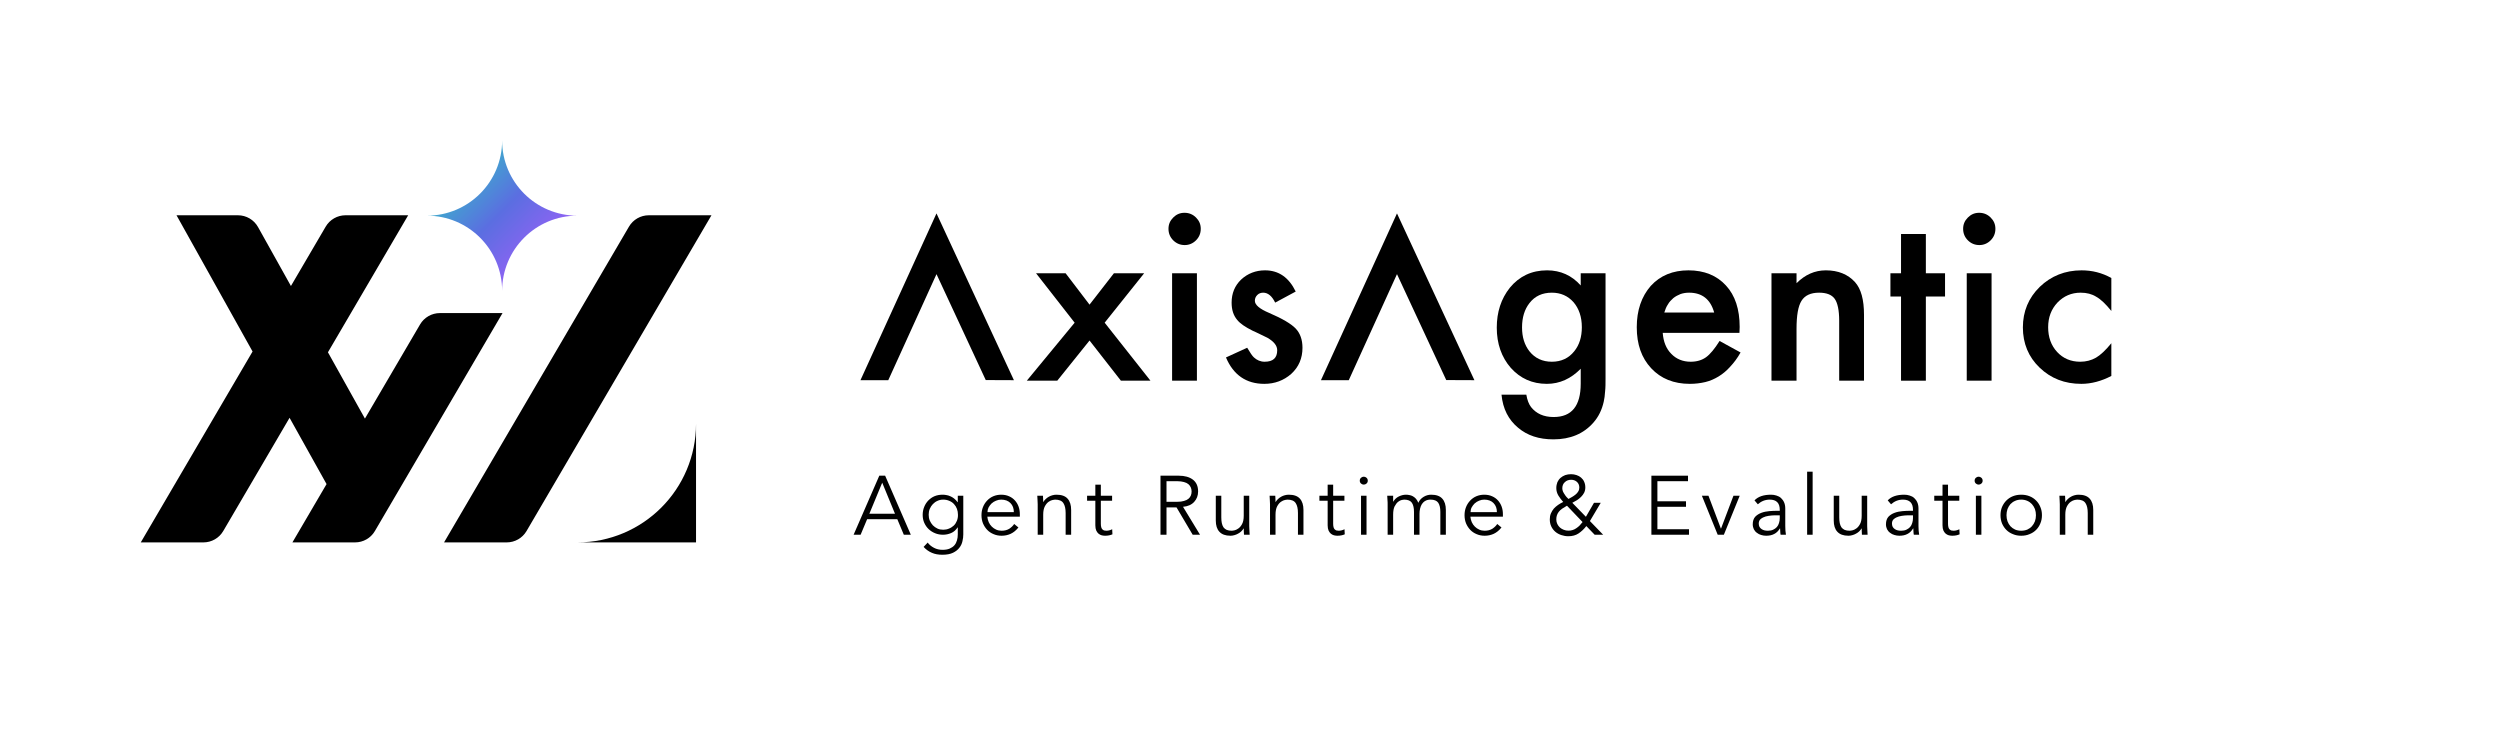
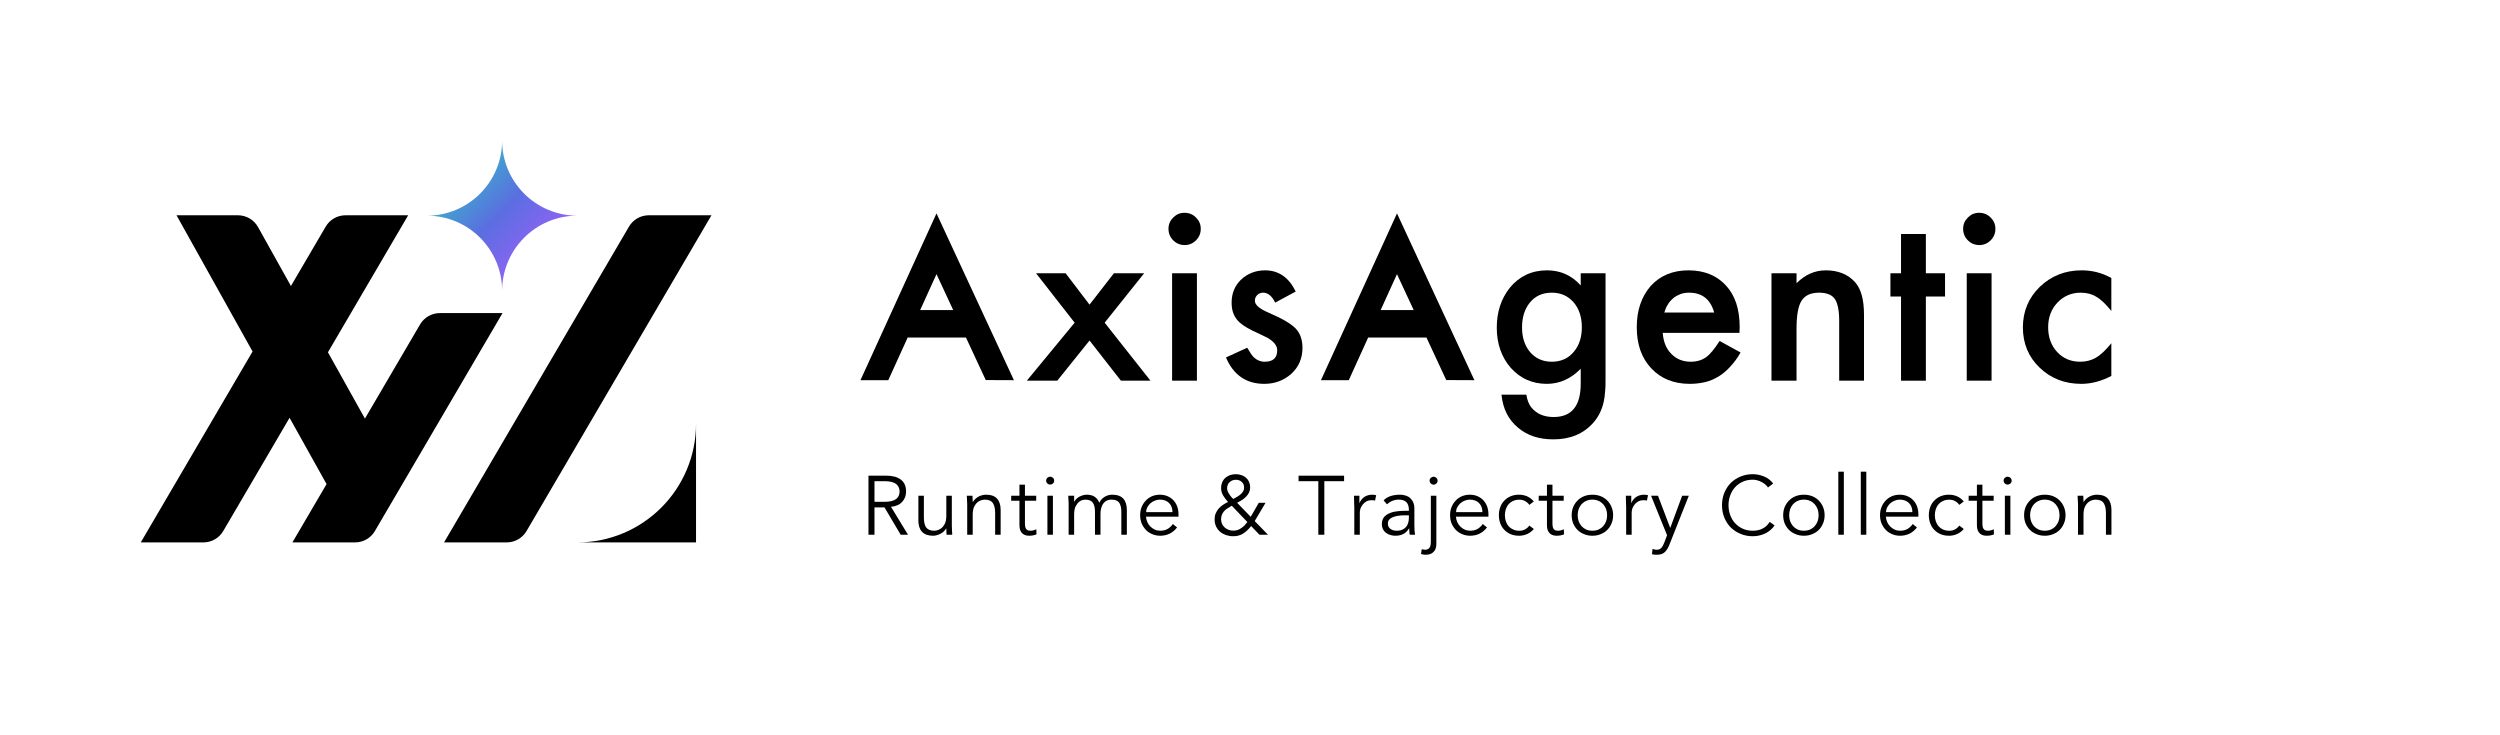
<svg xmlns="http://www.w3.org/2000/svg" xmlns:xlink="http://www.w3.org/1999/xlink" version="1.1" width="2548" height="749" viewBox="0 0 2548 749">
  <defs>
    <path id="font_1_113" d="M.217 .257 .046 .476H.177L.283 .337 .391 .476H.525L.35 .257 .553 0H.422L.283 .178 .14 0H.005L.217 .257Z" />
    <path id="font_1_98" d="M.179 .476V0H.069V.476H.179M.053 .673C.053 .693 .06 .709 .074 .723 .088 .737 .104 .744 .124 .744 .144 .744 .161 .737 .175 .723 .189 .709 .196 .693 .196 .673 .196 .653 .189 .636 .175 .622 .161 .608 .144 .601 .125 .601 .105 .601 .088 .608 .074 .622 .06 .636 .053 .653 .053 .673Z" />
    <path id="font_1_108" d="M.346 .395 .255 .346C.241 .375 .223 .39 .202 .39 .192 .39 .183 .387 .176 .38 .169 .373 .165 .365 .165 .354 .165 .336 .186 .318 .229 .3 .287 .275 .326 .252 .346 .231 .366 .21 .376 .181 .376 .146 .376 .1 .36 .061 .326 .03 .293 .001 .253-.014 .207-.014 .127-.014 .07 .025 .037 .103L.131 .146C.144 .124 .154 .109 .161 .103 .174 .091 .19 .084 .208 .084 .246 .084 .264 .101 .264 .135 .264 .155 .25 .173 .221 .19 .21 .195 .199 .201 .188 .206 .177 .211 .166 .217 .154 .222 .122 .238 .1 .253 .087 .269 .07 .289 .062 .314 .062 .346 .062 .387 .076 .421 .104 .448 .133 .475 .169 .489 .21 .489 .271 .489 .316 .457 .346 .395Z" />
    <path id="font_1_96" d="M.529 .011C.529-.011 .529-.031 .527-.048 .526-.065 .524-.08 .521-.093 .513-.129 .498-.16 .475-.186 .432-.235 .373-.26 .298-.26 .234-.26 .182-.243 .141-.208 .099-.173 .074-.125 .068-.062H.178C.182-.086 .189-.104 .199-.117 .222-.146 .255-.161 .299-.161 .379-.161 .419-.112 .419-.013V.053C.376 .009 .326-.014 .269-.014 .204-.014 .151 .01 .109 .057 .068 .104 .047 .164 .047 .235 .047 .304 .066 .363 .105 .412 .147 .463 .202 .489 .27 .489 .33 .489 .38 .466 .419 .422V.476H.529V.011M.424 .237C.424 .283 .411 .32 .387 .348 .362 .376 .33 .39 .291 .39 .249 .39 .216 .375 .192 .344 .17 .316 .159 .28 .159 .236 .159 .193 .17 .158 .192 .13 .216 .1 .249 .084 .291 .084 .333 .084 .366 .1 .39 .13 .413 .158 .424 .194 .424 .237Z" />
    <path id="font_1_94" d="M.502 .212H.162C.165 .173 .177 .142 .2 .119 .222 .096 .251 .084 .286 .084 .313 .084 .336 .091 .354 .104 .372 .117 .392 .141 .414 .176L.507 .125C.493 .1 .477 .079 .461 .062 .445 .044 .428 .03 .41 .019 .392 .008 .372-.001 .351-.006 .33-.011 .307-.014 .282-.014 .211-.014 .154 .009 .111 .055 .068 .101 .047 .161 .047 .237 .047 .312 .068 .373 .109 .42 .151 .466 .207 .489 .276 .489 .346 .489 .402 .466 .442 .422 .483 .378 .503 .316 .503 .238L.502 .212M.39 .302C.374 .36 .337 .39 .279 .39 .265 .39 .253 .388 .241 .384 .229 .379 .219 .374 .209 .366 .2 .358 .191 .349 .185 .338 .178 .328 .173 .315 .169 .302H.39Z" />
    <path id="font_1_103" d="M.069 .476H.18V.432C.218 .47 .261 .489 .31 .489 .365 .489 .408 .471 .439 .437 .466 .407 .479 .359 .479 .292V0H.369V.266C.369 .312 .362 .345 .349 .363 .336 .381 .313 .39 .28 .39 .243 .39 .217 .378 .202 .354 .187 .33 .18 .289 .18 .229V0H.069V.476Z" />
    <path id="font_1_109" d="M.183 .373V0H.073V.373H.026V.476H.073V.65H.183V.476H.268V.373H.183Z" />
    <path id="font_1_92" d="M.439 .455V.309C.414 .34 .392 .361 .372 .372 .353 .384 .33 .39 .303 .39 .262 .39 .228 .375 .2 .346 .173 .317 .159 .281 .159 .237 .159 .193 .172 .156 .199 .127 .225 .099 .259 .084 .301 .084 .327 .084 .35 .09 .371 .102 .39 .113 .413 .134 .439 .166V.021C.395-.002 .35-.014 .306-.014 .232-.014 .171 .01 .121 .058 .072 .105 .047 .165 .047 .236 .047 .307 .072 .367 .122 .416 .172 .464 .234 .489 .307 .489 .354 .489 .398 .478 .439 .455Z" />
    <path id="font_2_386" d="M.189 .252H.496L.343 .624 .189 .252M.084 0H0L.308 .708H.378L.686 0H.602L.524 .186H.162L.084 0Z" />
    <path id="font_2_125" d="M.12 .24C.12 .215 .124 .192 .133 .17 .142 .149 .155 .13 .17 .113 .186 .097 .204 .084 .225 .074 .246 .064 .269 .06 .294 .06 .318 .06 .341 .064 .362 .073 .384 .081 .403 .094 .42 .109 .437 .125 .449 .144 .458 .166 .467 .188 .472 .213 .471 .24 .471 .265 .467 .288 .459 .31 .451 .332 .439 .351 .424 .367 .409 .384 .39 .397 .368 .406 .346 .416 .321 .421 .294 .421 .269 .421 .246 .416 .225 .406 .204 .397 .186 .384 .17 .367 .155 .351 .142 .332 .133 .31 .124 .288 .12 .265 .12 .24M.108-.094C.127-.12 .153-.141 .184-.157 .214-.173 .249-.181 .287-.181 .32-.181 .349-.176 .372-.166 .395-.156 .414-.143 .428-.127 .443-.11 .453-.09 .459-.068 .466-.045 .469-.022 .469 .004V.088H.467C.446 .056 .42 .033 .389 .02 .358 .007 .326 0 .292 0 .258 0 .226 .006 .197 .018 .167 .03 .141 .047 .119 .068 .097 .089 .08 .114 .067 .143 .054 .172 .048 .204 .048 .238 .048 .272 .054 .304 .066 .333 .078 .363 .094 .388 .115 .41 .137 .432 .161 .45 .19 .462 .219 .474 .251 .48 .286 .48 .3 .48 .315 .479 .33 .476 .346 .474 .362 .469 .378 .462 .393 .456 .409 .447 .424 .435 .439 .423 .454 .408 .467 .39H.469V.468H.535V.004C.535-.022 .532-.049 .525-.077 .519-.106 .507-.132 .488-.156 .47-.18 .445-.2 .412-.216 .379-.232 .337-.24 .284-.24 .237-.24 .196-.233 .159-.217 .122-.202 .089-.178 .059-.146L.108-.094Z" />
    <path id="font_2_105" d="M.436 .271C.436 .315 .423 .352 .396 .379 .369 .407 .332 .421 .284 .421 .263 .421 .242 .417 .222 .408 .202 .4 .184 .389 .169 .375 .155 .361 .143 .345 .133 .327 .124 .309 .12 .29 .12 .271H.436M.118 .217C.12 .193 .126 .171 .135 .15 .144 .13 .157 .112 .172 .097 .187 .082 .205 .07 .225 .061 .245 .052 .267 .048 .29 .048 .325 .048 .356 .056 .382 .072 .407 .089 .427 .108 .44 .129L.491 .087C.463 .052 .432 .027 .398 .011 .365-.004 .329-.012 .29-.012 .255-.012 .223-.006 .193 .007 .164 .019 .138 .036 .117 .058 .096 .08 .079 .106 .066 .136 .054 .166 .048 .199 .048 .234 .048 .27 .054 .302 .066 .332 .078 .362 .095 .388 .116 .41 .137 .432 .162 .45 .191 .462 .22 .474 .251 .48 .284 .48 .319 .48 .351 .474 .379 .461 .407 .449 .43 .432 .449 .411 .468 .39 .483 .365 .493 .337 .503 .309 .508 .279 .508 .247V.217H.118Z" />
    <path id="font_2_152" d="M.135 .468C.136 .455 .137 .443 .137 .431 .138 .418 .138 .406 .138 .393H.14C.147 .406 .157 .418 .168 .428 .179 .439 .192 .448 .206 .456 .22 .464 .235 .47 .251 .474 .266 .478 .282 .48 .297 .48 .357 .48 .401 .465 .43 .433 .459 .401 .473 .356 .473 .297V0H.407V.26C.407 .312 .398 .352 .38 .379 .362 .407 .329 .421 .28 .421 .277 .421 .267 .42 .252 .417 .237 .414 .22 .407 .203 .395 .186 .383 .171 .365 .158 .341 .145 .317 .138 .283 .138 .241V0H.072V.365C.072 .377 .072 .393 .07 .413 .069 .432 .068 .45 .067 .468H.135Z" />
    <path id="font_2_204" d="M.314 .408H.179V.132C.179 .115 .181 .1 .184 .089 .187 .078 .192 .07 .198 .064 .204 .058 .211 .054 .219 .051 .228 .049 .237 .048 .247 .048 .258 .048 .27 .05 .282 .053 .294 .056 .305 .061 .315 .066L.318 .005C.293-.006 .264-.012 .229-.012 .216-.012 .203-.01 .189-.007 .176-.003 .163 .003 .152 .012 .141 .022 .131 .034 .124 .05 .117 .066 .113 .087 .113 .113V.408H.014V.468H.113V.6H.179V.468H.314V.408Z" />
    <path id="font_2_3" d="M0 0Z" />
    <path id="font_2_44" d="M.168 .395H.296C.328 .395 .355 .398 .377 .405 .4 .411 .418 .42 .431 .431 .444 .442 .454 .455 .46 .47 .466 .485 .469 .501 .469 .519 .469 .535 .466 .551 .46 .566 .454 .581 .444 .594 .431 .606 .418 .617 .4 .626 .377 .632 .355 .638 .328 .642 .296 .642H.168V.395M.168 0H.096V.708H.314C.386 .708 .443 .692 .484 .661 .526 .629 .547 .582 .547 .519 .547 .469 .531 .428 .5 .394 .469 .36 .425 .34 .366 .335L.57 0H.482L.288 .328H.168V0Z" />
    <path id="font_2_213" d="M.41 0C.409 .013 .408 .025 .408 .038 .407 .05 .407 .062 .407 .075H.405C.398 .063 .388 .051 .377 .04 .366 .03 .353 .02 .339 .013 .325 .005 .31-.001 .295-.005 .279-.01 .263-.012 .248-.012 .188-.012 .144 .004 .115 .036 .086 .067 .072 .112 .072 .171V.468H.138V.209C.138 .183 .14 .16 .144 .14 .148 .12 .155 .103 .164 .089 .174 .076 .187 .065 .203 .058 .22 .051 .24 .048 .265 .048 .268 .048 .278 .049 .293 .052 .308 .055 .324 .062 .341 .074 .359 .086 .374 .104 .387 .128 .4 .152 .407 .185 .407 .228V.468H.473V.103C.473 .09 .474 .074 .475 .055 .475 .036 .477 .017 .478 0H.41Z" />
    <path id="font_2_136" d="M.168 .648C.168 .634 .163 .623 .153 .614 .143 .605 .132 .601 .12 .601 .108 .601 .097 .605 .087 .614 .077 .623 .072 .634 .072 .648 .072 .662 .077 .674 .087 .683 .097 .692 .108 .696 .12 .696 .132 .696 .143 .692 .153 .683 .163 .674 .168 .662 .168 .648M.153 0H.087V.468H.153V0Z" />
    <path id="font_2_147" d="M.072 .364C.072 .381 .072 .398 .07 .416 .069 .433 .068 .45 .067 .468H.138V.397H.14C.156 .425 .178 .445 .206 .459 .235 .473 .263 .48 .291 .48 .304 .48 .317 .479 .331 .476 .346 .474 .36 .469 .373 .462 .386 .455 .399 .445 .411 .432 .422 .42 .432 .403 .44 .383 .453 .413 .475 .437 .503 .454 .532 .472 .563 .48 .594 .48 .654 .48 .698 .465 .727 .433 .756 .401 .77 .356 .77 .297V0H.704V.274C.704 .321 .696 .357 .679 .383 .662 .408 .631 .421 .586 .421 .561 .421 .541 .416 .524 .406 .507 .397 .494 .384 .483 .368 .473 .352 .466 .334 .461 .313 .456 .293 .454 .272 .454 .25V0H.388V.274C.388 .321 .38 .357 .363 .383 .346 .408 .315 .421 .27 .421 .266 .421 .257 .42 .242 .417 .228 .414 .213 .407 .198 .395 .183 .383 .169 .365 .156 .341 .144 .317 .138 .283 .138 .241V0H.072V.364Z" />
    <path id="font_2_69" d="M.254 .348C.231 .335 .211 .322 .194 .311 .178 .299 .165 .287 .155 .274 .145 .261 .138 .247 .133 .232 .128 .218 .126 .201 .126 .183 .126 .164 .13 .145 .138 .129 .146 .112 .157 .098 .17 .086 .183 .075 .199 .065 .216 .059 .233 .052 .252 .049 .271 .049 .29 .049 .308 .051 .324 .057 .339 .062 .354 .069 .367 .079 .381 .088 .394 .099 .406 .111 .418 .124 .43 .138 .441 .152L.254 .348M.402 .566C.402 .594 .392 .617 .373 .634 .354 .651 .331 .659 .304 .659 .274 .659 .249 .65 .229 .631 .208 .613 .198 .587 .198 .556 .198 .544 .201 .531 .206 .518 .212 .505 .219 .493 .227 .482 .234 .47 .242 .46 .251 .45 .259 .441 .266 .434 .272 .429 .285 .437 .3 .445 .315 .453 .33 .462 .344 .471 .357 .482 .37 .492 .381 .505 .389 .519 .398 .533 .402 .549 .402 .566M.529 .164 .688 0H.586L.486 .104C.457 .066 .425 .037 .392 .015 .359-.007 .318-.018 .27-.018 .241-.018 .212-.013 .186-.004 .159 .005 .135 .018 .115 .035 .094 .053 .078 .074 .066 .099 .054 .124 .048 .152 .048 .184 .048 .21 .052 .234 .061 .255 .07 .276 .082 .296 .096 .313 .112 .33 .129 .345 .148 .358 .167 .371 .188 .383 .209 .393 .188 .416 .169 .441 .152 .468 .135 .496 .126 .526 .126 .559 .126 .585 .131 .609 .139 .63 .148 .65 .161 .668 .177 .682 .193 .696 .212 .707 .233 .715 .254 .722 .278 .726 .303 .726 .326 .726 .348 .722 .369 .715 .39 .708 .408 .698 .423 .685 .439 .671 .452 .655 .46 .635 .469 .616 .474 .593 .474 .567 .474 .543 .469 .523 .46 .504 .451 .486 .438 .469 .423 .454 .408 .439 .392 .426 .373 .414 .354 .403 .336 .392 .318 .383L.481 .215 .578 .383H.659L.529 .164Z" />
    <path id="font_2_13" d="M.168 .066H.547V0H.096V.708H.535V.642H.168V.401H.511V.335H.168V.066Z" />
    <path id="font_2_219" d="M.278 0H.204L.014 .468H.093L.242 .074H.244L.393 .468H.468L.278 0Z" />
    <path id="font_2_62" d="M.338 .233C.321 .233 .3 .233 .275 .231 .25 .229 .226 .225 .203 .219 .18 .212 .161 .203 .144 .189 .128 .176 .12 .158 .12 .134 .12 .119 .123 .106 .129 .094 .136 .083 .144 .074 .155 .067 .166 .06 .177 .055 .19 .052 .203 .049 .217 .048 .23 .048 .254 .048 .275 .052 .292 .06 .31 .068 .325 .079 .337 .092 .349 .106 .358 .122 .363 .141 .369 .159 .372 .179 .372 .199V.233H.338M.372 .287V.299C.372 .38 .332 .421 .252 .421 .197 .421 .15 .402 .109 .365L.069 .412C.113 .458 .179 .48 .267 .48 .29 .48 .311 .477 .332 .47 .353 .464 .372 .454 .387 .44 .402 .426 .415 .409 .424 .388 .433 .368 .438 .343 .438 .314V.105C.438 .087 .439 .068 .44 .049 .442 .029 .444 .013 .446 0H.382C.38 .011 .378 .024 .378 .037 .377 .05 .376 .064 .376 .076H.374C.355 .045 .332 .022 .305 .009 .279-.005 .247-.012 .209-.012 .188-.012 .168-.009 .149-.003 .13 .002 .113 .011 .098 .023 .082 .034 .07 .049 .061 .066 .053 .083 .048 .103 .048 .125 .048 .163 .058 .193 .077 .215 .097 .236 .122 .252 .152 .263 .181 .274 .213 .28 .246 .283 .28 .286 .311 .287 .339 .287H.372Z" />
    <path id="font_2_143" d="M.153 0H.087V.756H.153V0Z" />
    <path id="font_2_156" d="M.473 .234C.473 .26 .469 .285 .461 .308 .452 .33 .44 .35 .425 .367 .41 .383 .391 .397 .37 .406 .348 .416 .323 .421 .296 .421 .269 .421 .244 .416 .223 .406 .201 .397 .183 .383 .167 .367 .152 .35 .141 .33 .132 .308 .124 .285 .12 .26 .12 .234 .12 .208 .124 .184 .132 .161 .141 .138 .152 .119 .167 .102 .183 .085 .201 .072 .223 .062 .244 .053 .269 .048 .296 .048 .323 .048 .348 .053 .37 .062 .391 .072 .41 .085 .425 .102 .44 .119 .452 .138 .461 .161 .469 .184 .473 .208 .473 .234M.545 .234C.545 .199 .539 .166 .526 .136 .514 .106 .497 .08 .475 .058 .453 .036 .427 .019 .396 .007 .366-.006 .333-.012 .296-.012 .26-.012 .227-.006 .197 .007 .166 .019 .14 .036 .118 .058 .096 .08 .079 .106 .066 .136 .054 .166 .048 .199 .048 .234 .048 .27 .054 .302 .066 .332 .079 .362 .096 .388 .118 .41 .14 .432 .166 .45 .197 .462 .227 .474 .26 .48 .296 .48 .333 .48 .366 .474 .396 .462 .427 .45 .453 .432 .475 .41 .497 .388 .514 .362 .526 .332 .539 .302 .545 .27 .545 .234Z" />
    <linearGradient id="axis-star-gradient" x1="450" y1="590" x2="574" y2="468" gradientUnits="userSpaceOnUse">
      <stop offset="0" stop-color="#2ccfc0" />
      <stop offset="0.48" stop-color="#5b6ee1" />
      <stop offset="1" stop-color="#b05cff" />
    </linearGradient>
+     <path id="font_2_D" d="M.158 .066H.298Q.379 .066 .439 .09Q.498 .115 .537 .155Q.577 .196 .596 .247Q.615 .299 .615 .354Q.615 .409 .596 .461Q.577 .512 .537 .552Q.498 .593 .439 .618Q.379 .642 .298 .642H.158ZM.086 .708H.321Q.387 .708 .454 .686Q.52 .664 .574 .62Q.627 .575 .66 .508Q.693 .442 .693 .354Q.693 .265 .66 .199Q.627 .133 .574 .088Q.52 .044 .454 .022Q.387 0 .321 0H.086Z" />
+     <path id="font_2_C" d="M.679 .112Q.661 .085 .634 .061Q.608 .037 .574 .019Q.54 .002 .5-.008Q.461-.018 .417-.018Q.338-.018 .271 .01Q.203 .038 .153 .087Q.104 .137 .076 .205Q.048 .273 .048 .354Q.048 .435 .076 .503Q.104 .571 .153 .621Q.203 .67 .271 .698Q.338 .726 .417 .726Q.483 .726 .549 .7Q.615 .674 .662 .614L.599 .567Q.588 .584 .569 .601Q.55 .618 .525 .631Q.501 .644 .473 .652Q.445 .66 .417 .66Q.349 .66 .295 .635Q.241 .61 .203 .568Q.166 .526 .146 .47Q.126 .415 .126 .354Q.126 .293 .146 .237Q.166 .182 .203 .14Q.241 .098 .295 .073Q.349 .048 .417 .048Q.445 .048 .472 .053Q.5 .058 .526 .07Q.553 .082 .577 .102Q.6 .123 .62 .154Z" />
+     <path id="font_2_c" d="M.413 .358Q.396 .384 .365 .402Q.335 .42 .296 .42Q.255 .421 .223 .407Q.19 .393 .167 .368Q.144 .343 .132 .308Q.12 .274 .12 .234Q.12 .194 .132 .16Q.144 .125 .167 .1Q.19 .075 .223 .061Q.255 .047 .296 .048Q.335 .048 .365 .066Q.396 .084 .413 .11L.467 .069Q.432 .028 .388 .009Q.344-.011 .296-.012Q.239-.013 .193 .005Q.147 .024 .115 .057Q.082 .09 .065 .136Q.048 .181 .048 .234Q.048 .287 .065 .333Q.082 .378 .115 .411Q.147 .444 .193 .463Q.239 .481 .296 .48Q.344 .479 .388 .46Q.432 .44 .467 .399Z" />
+     <path id="font_2_T" d="M.323 0H.251V.642H.014V.708H.56V.642H.323Z" />
+     <path id="font_2_r" d="M.079 .322Q.079 .353 .077 .385Q.076 .417 .075 .468H.14V.381H.142Q.149 .4 .162 .417Q.175 .435 .194 .449Q.212 .463 .236 .471Q.261 .48 .292 .48Q.32 .48 .341 .474L.328 .409Q.315 .414 .29 .414Q.252 .414 .225 .4Q.198 .385 .18 .362Q.162 .34 .153 .314Q.145 .288 .145 .264V0H.079Z" />
+     <path id="font_2_j" d="M.168 .648Q.168 .627 .153 .614Q.138 .6 .12 .6Q.102 .6 .087 .614Q.072 .627 .072 .648Q.072 .669 .087 .682Q.102 .696 .12 .696Q.138 .696 .153 .682Q.168 .669 .168 .648ZM-.022-.173L-.019-.174Q-.011-.176-.002-.178Q.008-.18 .016-.18Q.04-.18 .054-.171Q.069-.162 .076-.147Q.083-.133 .085-.116Q.087-.099 .087-.082V.468H.153V-.093Q.153-.103 .152-.128Q.151-.152 .14-.177Q.128-.202 .101-.221Q.073-.24 .021-.24Q-.007-.24-.031-.23Z" />
+     <path id="font_2_y" d="M.246 .081L.389 .468H.469L.235-.122Q.214-.176 .181-.208Q.149-.24 .088-.24Q.073-.24 .058-.239Q.042-.238 .027-.233L.034-.169Q.055-.18 .084-.18Q.119-.18 .139-.158Q.159-.136 .174-.096L.208-.006 .016 .468H.099Z" />
  </defs>
  <path transform="matrix(1,0,0,-1,0,749)" d="M588.434 529.189C546.094 529.189 511.764 494.869 511.764 452.519 511.764 494.859 477.444 529.189 435.094 529.189 477.434 529.189 511.764 563.509 511.764 605.859 511.764 563.519 546.084 529.189 588.434 529.189Z" fill="url(#axis-star-gradient)" />
  <path transform="matrix(1,0,0,-1,0,749)" d="M725.125 529.599 723.635 527.049 723.115 526.159 661.764 421.399 545.635 223.119 536.655 207.779C532.455 200.599 524.755 196.189 516.434 196.189H452.575L632.264 502.989 641.054 518.009C645.255 525.189 652.955 529.599 661.275 529.599H725.125Z" />
  <path transform="matrix(1,0,0,-1,0,749)" d="M448.344 429.909C440.024 429.909 432.325 425.499 428.125 418.319L371.935 322.379 334.235 389.939 334.23 389.948 416.015 529.599H352.165C343.844 529.599 336.145 525.189 331.945 518.009L296.52 457.508 262.975 517.589C258.835 525.009 251.005 529.599 242.515 529.599H179.894L181.985 525.859 257.415 390.739 143.465 196.189H207.315C215.635 196.189 223.335 200.599 227.535 207.779L295.125 323.179 332.834 255.619 298.024 196.189H361.875C370.195 196.189 377.895 200.599 382.094 207.779L409.644 254.819 512.184 429.909H448.344Z" />
  <path transform="matrix(1,0,0,-1,0,749)" d="M452.575 196.189 611.914 468.259Z" />
  <path transform="matrix(1,0,0,-1,0,749)" d="M709.394 317.159V196.189H588.444C655.244 196.189 709.394 250.349 709.394 317.159Z" />
-   <path transform="matrix(1,0,0,-1,0,749)" d="M1033.377 361.522 1004.675 361.64 954.475 469.6 905.337 361.522H876.989L954.475 531.494 1033.377 361.522Z" />
+   <path transform="matrix(1,0,0,-1,0,749)" d="M1033.377 361.522 1004.675 361.64 954.475 469.6 905.337 361.522H876.989L954.475 531.494 1033.377 361.522Z M933.835 433 975.494 433 988.513 405 921.105 405Z" />
  <use data-text="x" xlink:href="#font_1_113" transform="matrix(230,0,0,-230,1045.366,388)" />
  <use data-text="i" xlink:href="#font_1_98" transform="matrix(230,0,0,-230,1178.73,388)" />
  <use data-text="s" xlink:href="#font_1_108" transform="matrix(230,0,0,-230,1241.006,388)" />
-   <path transform="matrix(1,0,0,-1,0,749)" d="M1502.708 361.522 1474.006 361.64 1423.806 469.6 1374.668 361.522H1346.32L1423.806 531.494 1502.708 361.522Z" />
+   <path transform="matrix(1,0,0,-1,0,749)" d="M1502.708 361.522 1474.006 361.64 1423.806 469.6 1374.668 361.522H1346.32L1423.806 531.494 1502.708 361.522Z M1403.166 433 1444.824 433 1457.844 405 1390.436 405Z" />
  <use data-text="g" xlink:href="#font_1_96" transform="matrix(230,0,0,-230,1514.697,388)" />
  <use data-text="e" xlink:href="#font_1_94" transform="matrix(230,0,0,-230,1657.383,388)" />
  <use data-text="n" xlink:href="#font_1_103" transform="matrix(230,0,0,-230,1789.624,388)" />
  <use data-text="t" xlink:href="#font_1_109" transform="matrix(230,0,0,-230,1920.742,388)" />
  <use data-text="i" xlink:href="#font_1_98" transform="matrix(230,0,0,-230,1988.633,388)" />
  <use data-text="c" xlink:href="#font_1_92" transform="matrix(230,0,0,-230,2050.908,388)" />
-   <use data-text="A" xlink:href="#font_2_386" transform="matrix(85,0,0,-85,870,545)" />
-   <use data-text="g" xlink:href="#font_2_125" transform="matrix(85,0,0,-85,936.31,545)" />
-   <use data-text="e" xlink:href="#font_2_105" transform="matrix(85,0,0,-85,996.245,545)" />
-   <use data-text="n" xlink:href="#font_2_152" transform="matrix(85,0,0,-85,1051.505,545)" />
-   <use data-text="t" xlink:href="#font_2_204" transform="matrix(85,0,0,-85,1106.765,545)" />
-   <use data-text=" " xlink:href="#font_2_3" transform="matrix(85,0,0,-85,1142.985,545)" />
-   <use data-text="R" xlink:href="#font_2_44" transform="matrix(85,0,0,-85,1174.615,545)" />
-   <use data-text="u" xlink:href="#font_2_213" transform="matrix(85,0,0,-85,1233.02,545)" />
-   <use data-text="n" xlink:href="#font_2_152" transform="matrix(85,0,0,-85,1288.28,545)" />
-   <use data-text="t" xlink:href="#font_2_204" transform="matrix(85,0,0,-85,1343.54,545)" />
-   <use data-text="i" xlink:href="#font_2_136" transform="matrix(85,0,0,-85,1379.76,545)" />
-   <use data-text="m" xlink:href="#font_2_147" transform="matrix(85,0,0,-85,1408.16,545)" />
-   <use data-text="e" xlink:href="#font_2_105" transform="matrix(85,0,0,-85,1488.58,545)" />
-   <use data-text=" " xlink:href="#font_2_3" transform="matrix(85,0,0,-85,1543.84,545)" />
-   <use data-text="&amp;" xlink:href="#font_2_69" transform="matrix(85,0,0,-85,1575.47,545)" />
-   <use data-text=" " xlink:href="#font_2_3" transform="matrix(85,0,0,-85,1643.31,545)" />
-   <use data-text="E" xlink:href="#font_2_13" transform="matrix(85,0,0,-85,1674.94,545)" />
-   <use data-text="v" xlink:href="#font_2_219" transform="matrix(85,0,0,-85,1733.345,545)" />
-   <use data-text="a" xlink:href="#font_2_62" transform="matrix(85,0,0,-85,1782.315,545)" />
-   <use data-text="l" xlink:href="#font_2_143" transform="matrix(85,0,0,-85,1834.43,545)" />
-   <use data-text="u" xlink:href="#font_2_213" transform="matrix(85,0,0,-85,1862.83,545)" />
-   <use data-text="a" xlink:href="#font_2_62" transform="matrix(85,0,0,-85,1918.09,545)" />
-   <use data-text="t" xlink:href="#font_2_204" transform="matrix(85,0,0,-85,1970.205,545)" />
-   <use data-text="i" xlink:href="#font_2_136" transform="matrix(85,0,0,-85,2006.425,545)" />
-   <use data-text="o" xlink:href="#font_2_156" transform="matrix(85,0,0,-85,2034.825,545)" />
-   <use data-text="n" xlink:href="#font_2_152" transform="matrix(85,0,0,-85,2093.23,545)" />
+   <use data-text="R" xlink:href="#font_2_44" transform="matrix(85,0,0,-85,876.9892,545)" />
+   <use data-text="u" xlink:href="#font_2_213" transform="matrix(85,0,0,-85,929.8929,545)" />
+   <use data-text="n" xlink:href="#font_2_152" transform="matrix(85,0,0,-85,979.6517,545)" />
+   <use data-text="t" xlink:href="#font_2_204" transform="matrix(85,0,0,-85,1029.41,545)" />
+   <use data-text="i" xlink:href="#font_2_136" transform="matrix(85,0,0,-85,1060.129,545)" />
+   <use data-text="m" xlink:href="#font_2_147" transform="matrix(85,0,0,-85,1083.028,545)" />
+   <use data-text="e" xlink:href="#font_2_105" transform="matrix(85,0,0,-85,1157.947,545)" />
+   <use data-text=" " xlink:href="#font_2_3" transform="matrix(85,0,0,-85,1207.705,545)" />
+   <use data-text="&amp;" xlink:href="#font_2_69" transform="matrix(85,0,0,-85,1233.834,545)" />
+   <use data-text=" " xlink:href="#font_2_3" transform="matrix(85,0,0,-85,1296.173,545)" />
+   <use data-text="T" xlink:href="#font_2_T" transform="matrix(85,0,0,-85,1322.302,545)" />
+   <use data-text="r" xlink:href="#font_2_r" transform="matrix(85,0,0,-85,1373.591,545)" />
+   <use data-text="a" xlink:href="#font_2_62" transform="matrix(85,0,0,-85,1404.309,545)" />
+   <use data-text="j" xlink:href="#font_2_j" transform="matrix(85,0,0,-85,1450.923,545)" />
+   <use data-text="e" xlink:href="#font_2_105" transform="matrix(85,0,0,-85,1473.822,545)" />
+   <use data-text="c" xlink:href="#font_2_c" transform="matrix(85,0,0,-85,1523.581,545)" />
+   <use data-text="t" xlink:href="#font_2_204" transform="matrix(85,0,0,-85,1567.049,545)" />
+   <use data-text="o" xlink:href="#font_2_156" transform="matrix(85,0,0,-85,1597.768,545)" />
+   <use data-text="r" xlink:href="#font_2_r" transform="matrix(85,0,0,-85,1650.672,545)" />
+   <use data-text="y" xlink:href="#font_2_y" transform="matrix(85,0,0,-85,1681.391,545)" />
+   <use data-text=" " xlink:href="#font_2_3" transform="matrix(85,0,0,-85,1724.859,545)" />
+   <use data-text="C" xlink:href="#font_2_C" transform="matrix(85,0,0,-85,1750.988,545)" />
+   <use data-text="o" xlink:href="#font_2_156" transform="matrix(85,0,0,-85,1813.327,545)" />
+   <use data-text="l" xlink:href="#font_2_143" transform="matrix(85,0,0,-85,1866.231,545)" />
+   <use data-text="l" xlink:href="#font_2_143" transform="matrix(85,0,0,-85,1889.129,545)" />
+   <use data-text="e" xlink:href="#font_2_105" transform="matrix(85,0,0,-85,1912.028,545)" />
+   <use data-text="c" xlink:href="#font_2_c" transform="matrix(85,0,0,-85,1961.787,545)" />
+   <use data-text="t" xlink:href="#font_2_204" transform="matrix(85,0,0,-85,2005.256,545)" />
+   <use data-text="i" xlink:href="#font_2_136" transform="matrix(85,0,0,-85,2035.974,545)" />
+   <use data-text="o" xlink:href="#font_2_156" transform="matrix(85,0,0,-85,2058.873,545)" />
+   <use data-text="n" xlink:href="#font_2_152" transform="matrix(85,0,0,-85,2111.777,545)" />
</svg>
